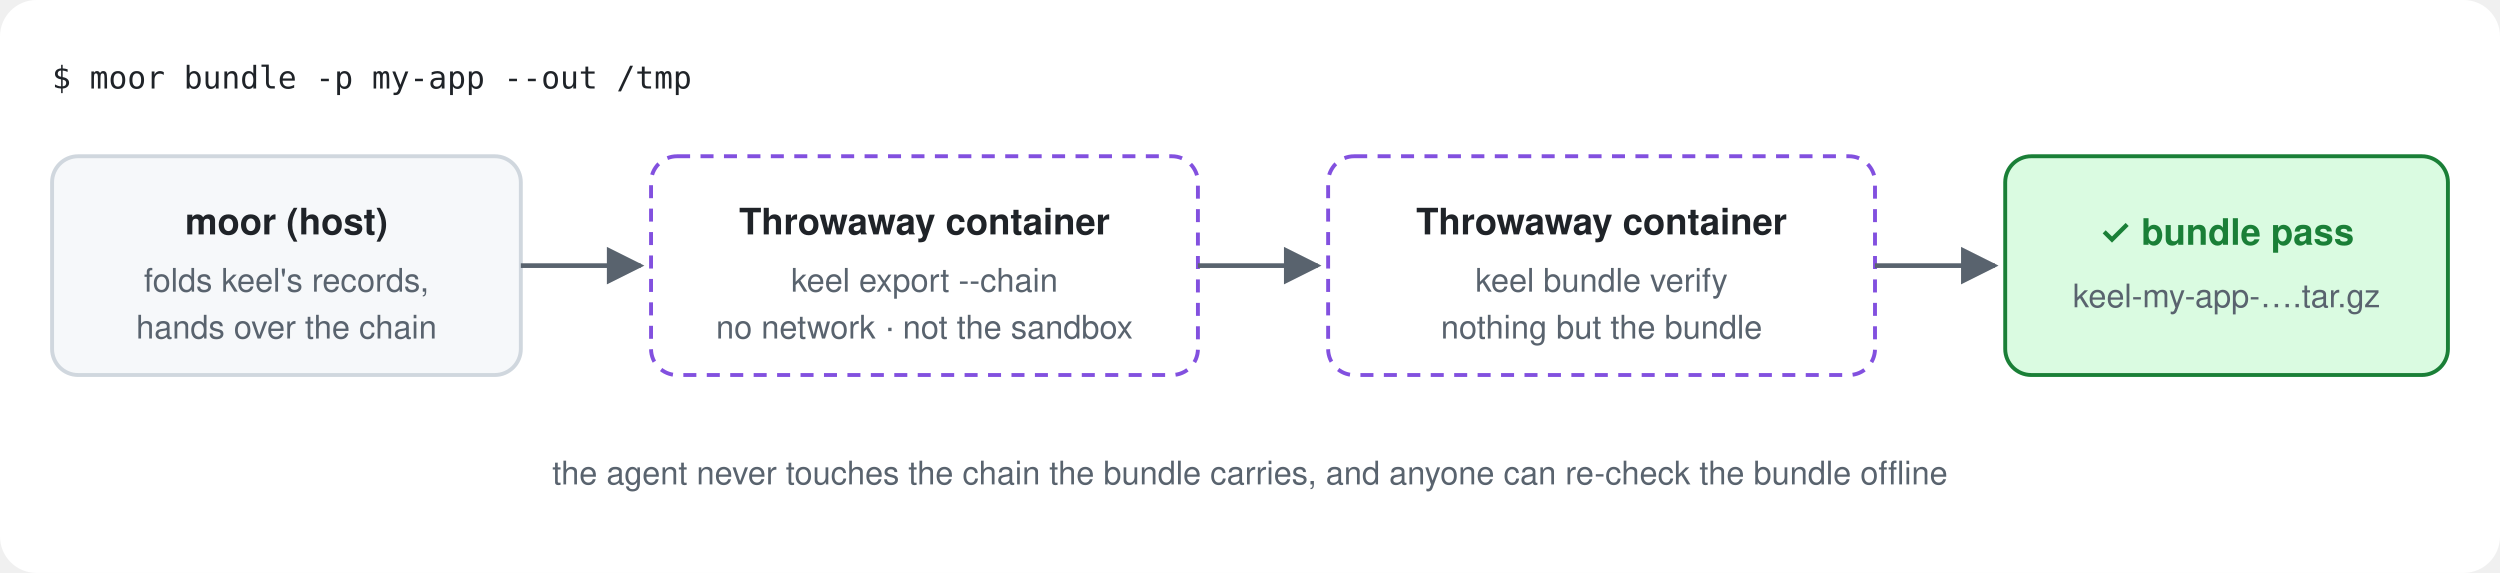
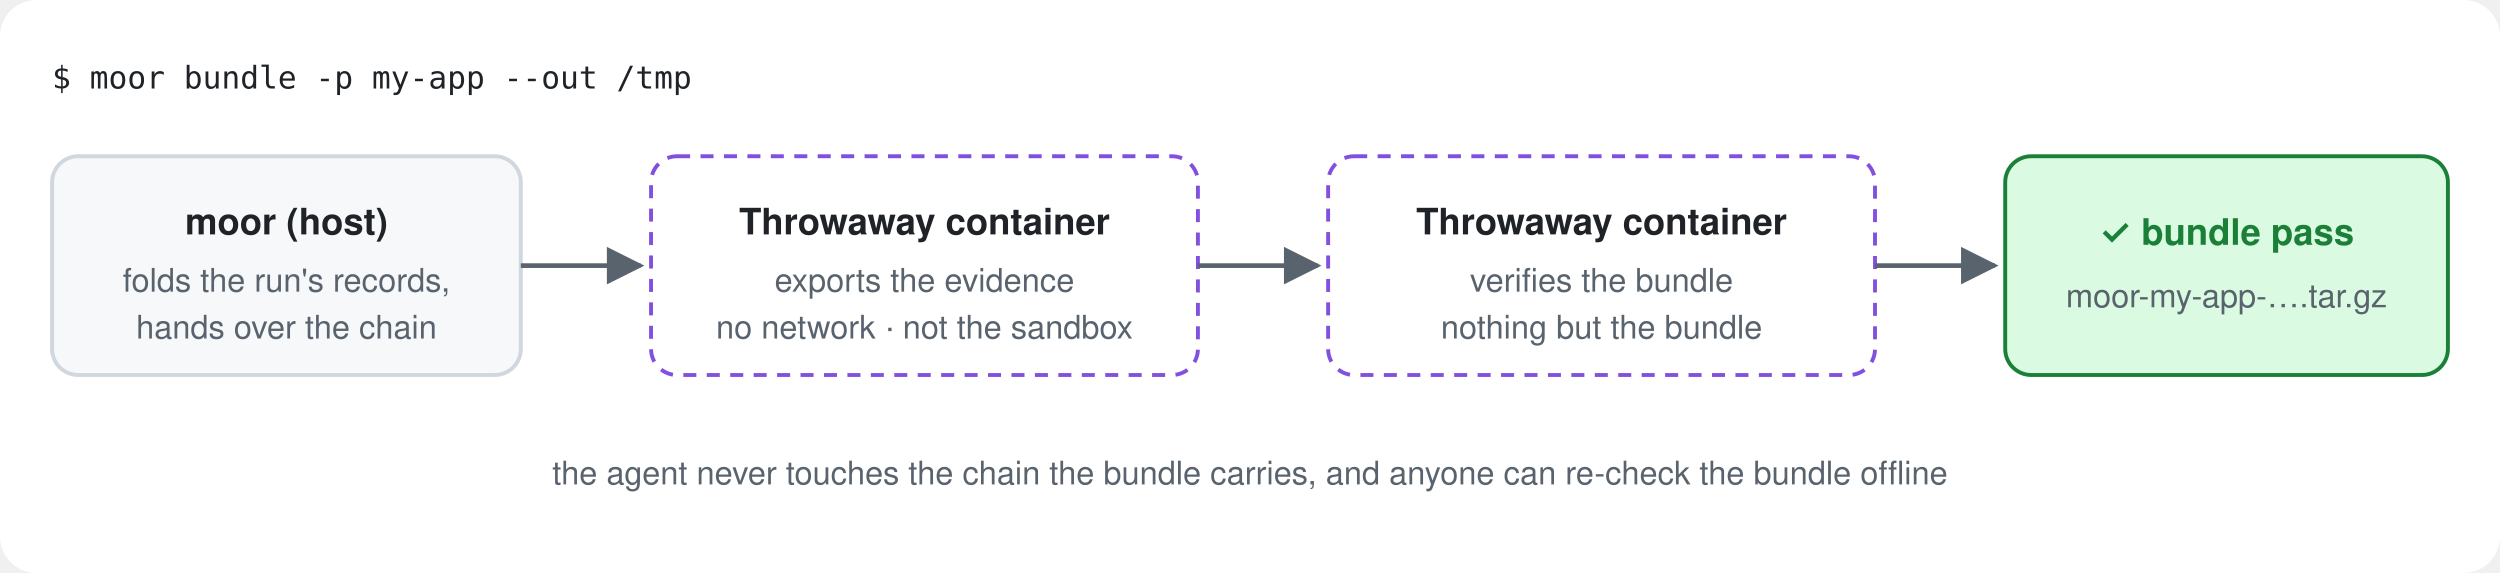
- <svg xmlns="http://www.w3.org/2000/svg" viewBox="0 0 960 220" role="img" aria-label="moor bundle: moor passes its host chain to keel in a throwaway container with no network, gets the bundle back, verifies it in a second throwaway container, and exits with keel's verdict">
+ <svg xmlns="http://www.w3.org/2000/svg" viewBox="0 0 960 220" role="img" aria-label="moor bundle: moor exports its host audit trail with the run's evidence in a throwaway container with no network, gets the bundle back, verifies it in a second throwaway container, and exits with the verifier's result">
  <style>
    .bg { fill: #ffffff; }
    .t { font: 600 14px -apple-system, "Segoe UI", Helvetica, Arial, sans-serif; fill: #1f2328; }
    .s { font: 12.5px -apple-system, "Segoe UI", Helvetica, Arial, sans-serif; fill: #59636e; }
    .m { font: 12px ui-monospace, SFMono-Regular, Menlo, monospace; fill: #1f2328; }
    .ok { font: 600 14px -apple-system, "Segoe UI", Helvetica, Arial, sans-serif; fill: #1a7f37; }
    .box { fill: #f6f8fa; stroke: #d0d7de; stroke-width: 1.5; }
    .tmp { fill: #ffffff; stroke: #8250df; stroke-width: 1.5; stroke-dasharray: 5 4; }
    .end { fill: #dafbe1; stroke: #1a7f37; stroke-width: 1.5; }
    .line { stroke: #59636e; stroke-width: 1.8; fill: none; }
    .head { fill: #59636e; }
    @media (prefers-color-scheme: dark) {
      .bg { fill: #0d1117; }
      .t, .m { fill: #e6edf3; } .s { fill: #9198a1; } .ok { fill: #3fb950; }
      .box { fill: #151b23; stroke: #3d444d; } .tmp { fill: #0d1117; stroke: #ab7df8; }
      .end { fill: #0f2a19; stroke: #3fb950; }
      .line { stroke: #9198a1; } .head { fill: #9198a1; }
    }
  </style>
  <defs>
    <marker id="a" viewBox="0 0 10 10" refX="9" refY="5" markerWidth="8" markerHeight="8" orient="auto">
      <path d="M0,0 L10,5 L0,10 z" class="head" />
    </marker>
  </defs>
  <rect class="bg" x="0" y="0" width="960" height="220" rx="14" />
  <text class="m" x="20" y="34">$ moor bundle -p my-app --out /tmp</text>
  <rect class="box" x="20" y="60" width="180" height="84" rx="10" />
  <text class="t" x="110" y="90" text-anchor="middle">moor (host)</text>
-   <text class="s" x="110" y="112" text-anchor="middle">folds keel's records,</text>
+   <text class="s" x="110" y="112" text-anchor="middle">folds the run's records,</text>
  <text class="s" x="110" y="130" text-anchor="middle">hands over the chain</text>
  <rect class="tmp" x="250" y="60" width="210" height="84" rx="10" />
  <text class="t" x="355" y="90" text-anchor="middle">Throwaway container</text>
-   <text class="s" x="355" y="112" text-anchor="middle">keel export --chain</text>
+   <text class="s" x="355" y="112" text-anchor="middle">exports the evidence</text>
  <text class="s" x="355" y="130" text-anchor="middle">no network · not the sandbox</text>
  <rect class="tmp" x="510" y="60" width="210" height="84" rx="10" />
  <text class="t" x="615" y="90" text-anchor="middle">Throwaway container</text>
-   <text class="s" x="615" y="112" text-anchor="middle">keel bundle verify</text>
+   <text class="s" x="615" y="112" text-anchor="middle">verifies the bundle</text>
  <text class="s" x="615" y="130" text-anchor="middle">nothing but the bundle</text>
  <rect class="end" x="770" y="60" width="170" height="84" rx="10" />
  <text class="ok" x="855" y="94" text-anchor="middle">✓ bundle pass</text>
-   <text class="s" x="855" y="118" text-anchor="middle">keel-my-app-….tar.gz</text>
+   <text class="s" x="855" y="118" text-anchor="middle">moor-my-app-….tar.gz</text>
  <line class="line" x1="200" y1="102" x2="246" y2="102" marker-end="url(#a)" />
  <line class="line" x1="460" y1="102" x2="506" y2="102" marker-end="url(#a)" />
  <line class="line" x1="720" y1="102" x2="766" y2="102" marker-end="url(#a)" />
  <text class="s" x="480" y="186" text-anchor="middle">the agent never touches the chain the bundle carries, and anyone can re-check the bundle offline</text>
</svg>
